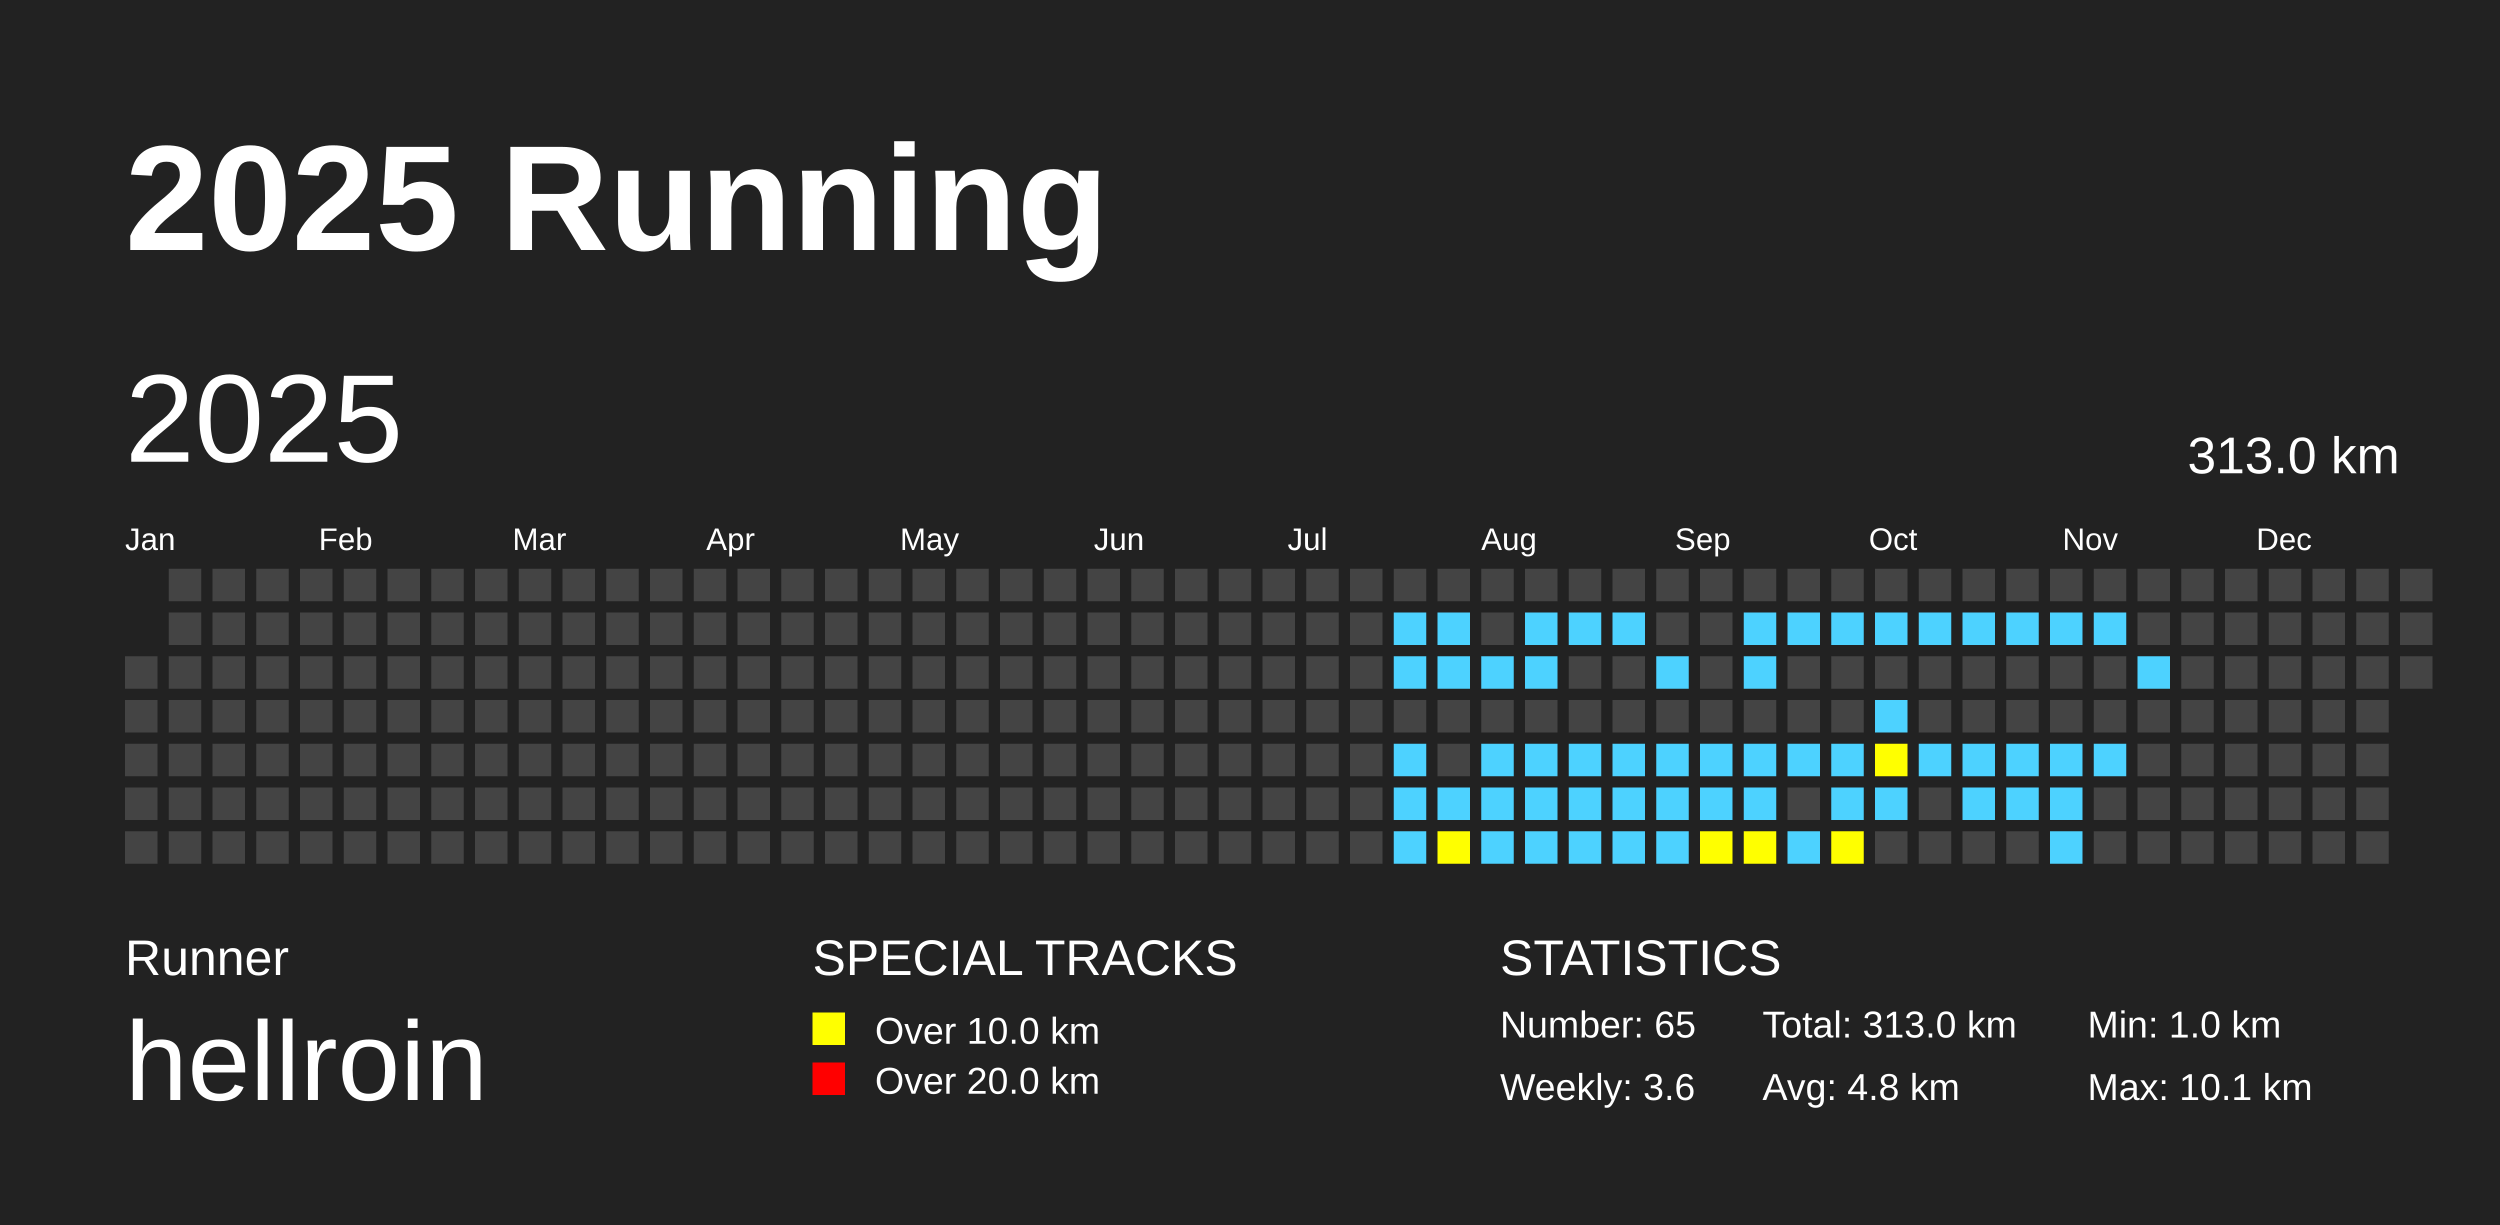
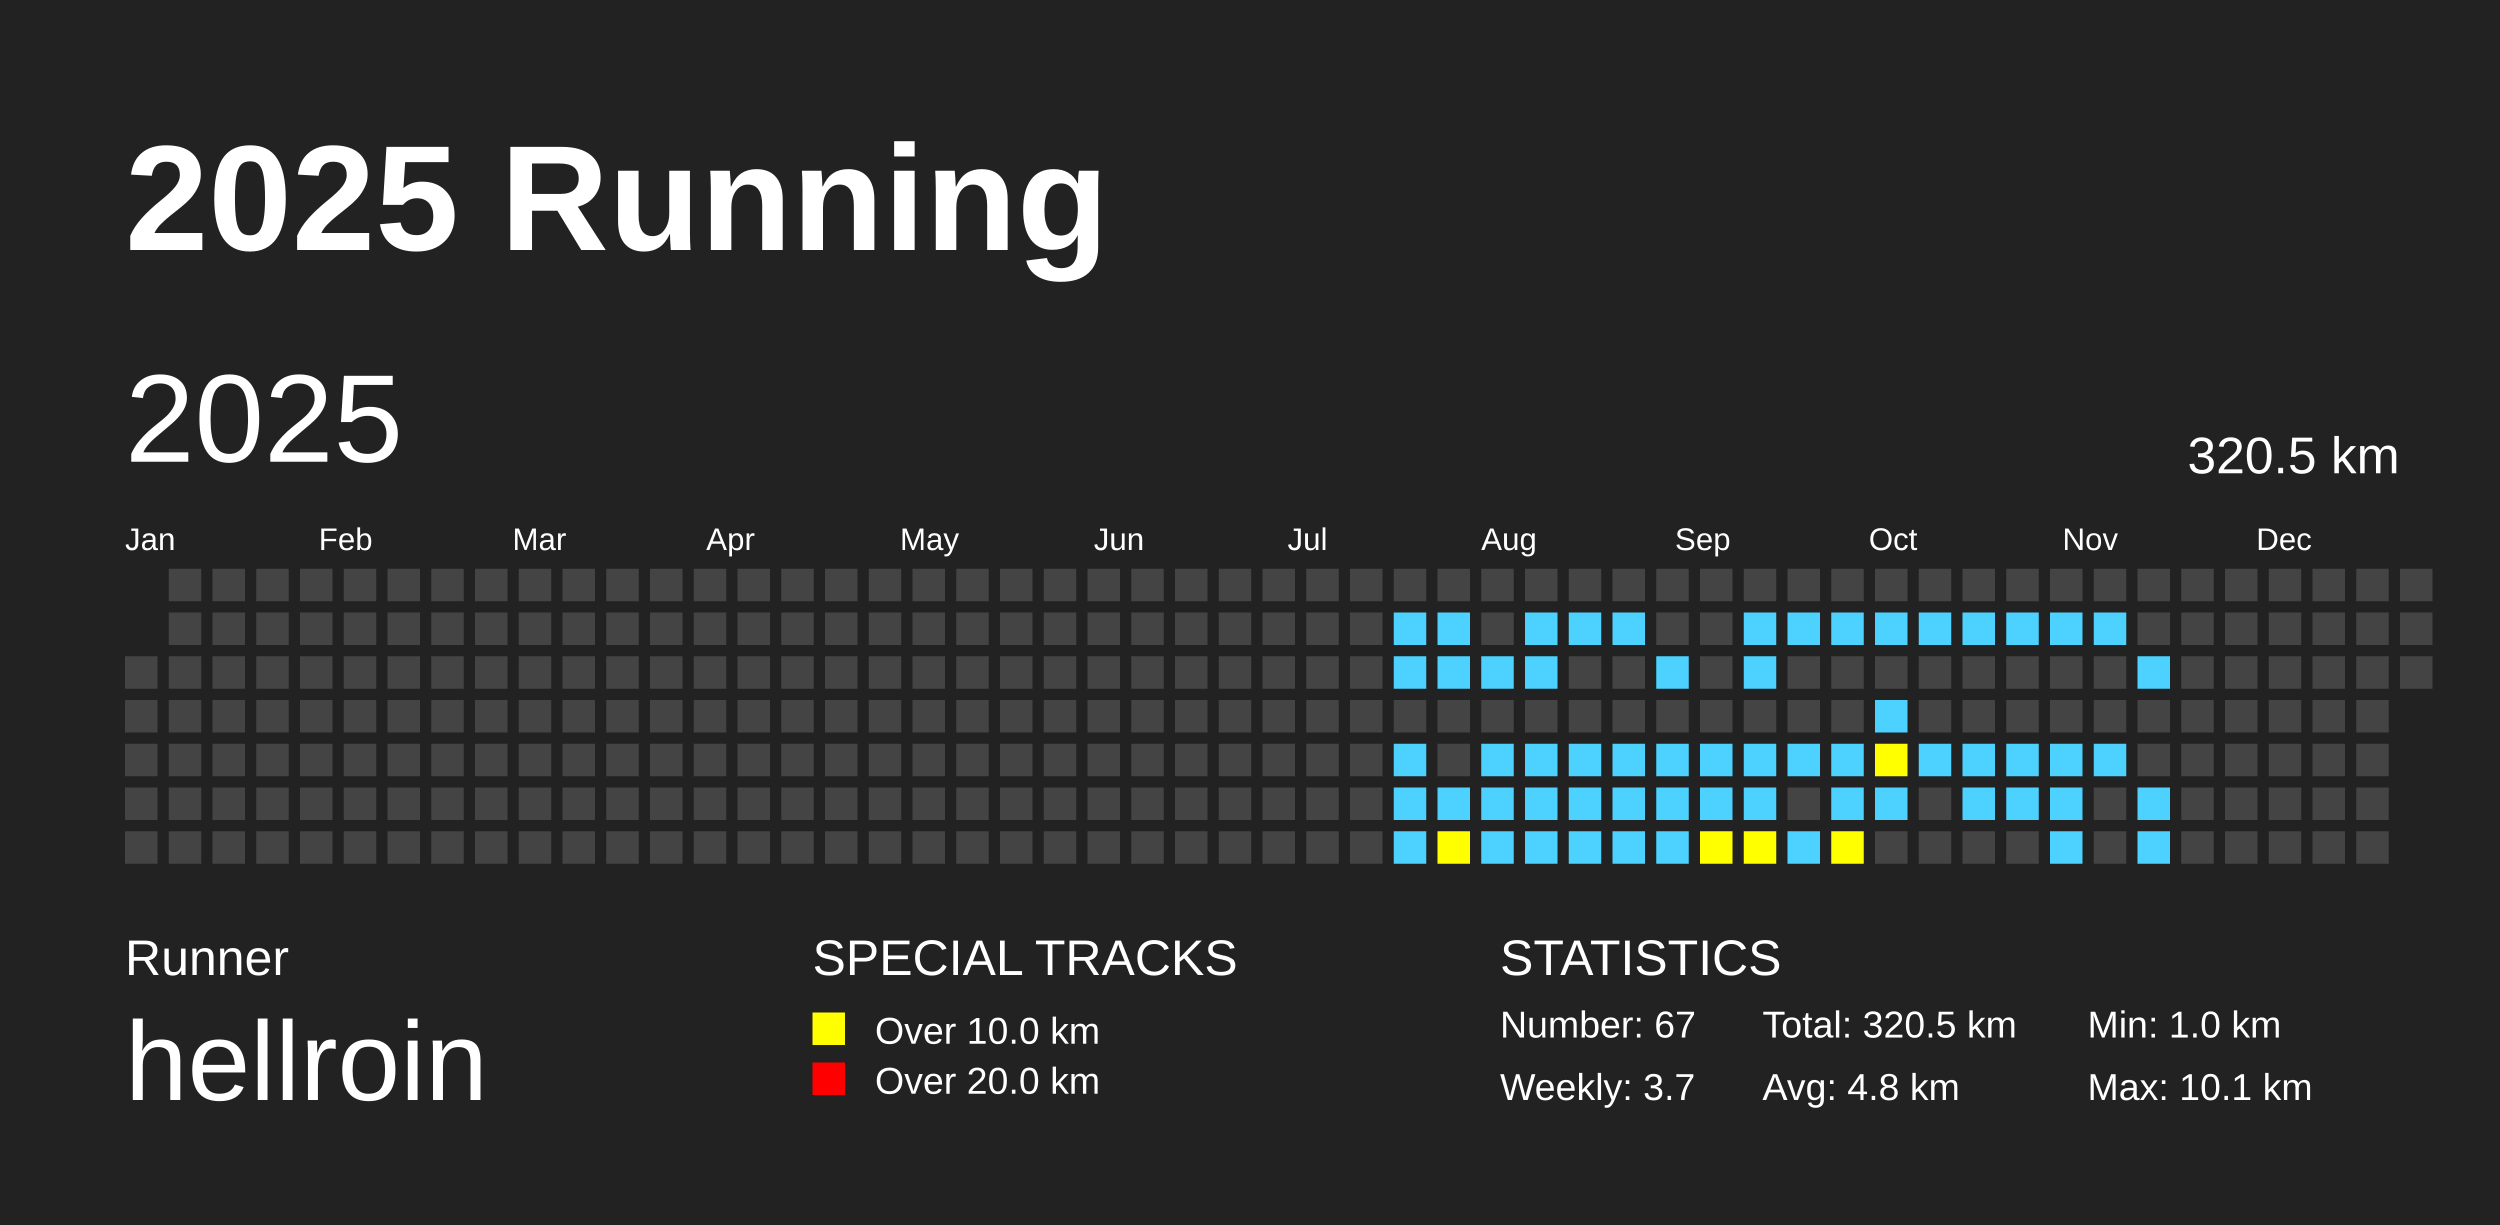
<svg xmlns="http://www.w3.org/2000/svg" baseProfile="full" height="98mm" version="1.1" viewBox="0,0,200,98" width="200mm">
  <defs />
  <rect fill="#222222" height="98" width="200" x="0" y="0" />
  <text fill="#FFFFFF" style="font-size:12px; font-family:Arial; font-weight:bold;" x="10" y="20">2025 Running</text>
  <text fill="#FFFFFF" style="font-size:4px; font-family:Arial" x="10" y="78">Runner</text>
  <text fill="#FFFFFF" style="font-size:9px; font-family:Arial" x="10" y="88">hellroin</text>
  <text fill="#FFFFFF" style="font-size:4px; font-family:Arial" x="65" y="78">SPECIAL TRACKS</text>
  <rect fill="yellow" height="2.6" width="2.6" x="65" y="81" />
  <text fill="#FFFFFF" style="font-size:3px; font-family:Arial" x="70" y="83.5">Over 10.0 km</text>
  <rect fill="red" height="2.6" width="2.6" x="65" y="85" />
  <text fill="#FFFFFF" style="font-size:3px; font-family:Arial" x="70" y="87.5">Over 20.0 km</text>
  <text fill="#FFFFFF" style="font-size:4px; font-family:Arial" x="120" y="78">STATISTICS</text>
-   <text fill="#FFFFFF" style="font-size:3px; font-family:Arial" x="120" y="83">Number: 65</text>
-   <text fill="#FFFFFF" style="font-size:3px; font-family:Arial" x="120" y="88">Weekly: 3.6</text>
-   <text fill="#FFFFFF" style="font-size:3px; font-family:Arial" x="141" y="83">Total: 313.0 km</text>
+   <text fill="#FFFFFF" style="font-size:3px; font-family:Arial" x="120" y="83">Number: 67</text>
+   <text fill="#FFFFFF" style="font-size:3px; font-family:Arial" x="120" y="88">Weekly: 3.7</text>
+   <text fill="#FFFFFF" style="font-size:3px; font-family:Arial" x="141" y="83">Total: 320.5 km</text>
  <text fill="#FFFFFF" style="font-size:3px; font-family:Arial" x="141" y="88">Avg: 4.8 km</text>
  <text fill="#FFFFFF" style="font-size:3px; font-family:Arial" x="167" y="83">Min: 1.0 km</text>
  <text fill="#FFFFFF" style="font-size:3px; font-family:Arial" x="167" y="88">Max: 10.1 km</text>
  <text dominant-baseline="hanging" fill="#FFFFFF" style="font-size:10.0px; font-family:Arial;" x="10" y="30">2025</text>
-   <text dominant-baseline="hanging" fill="#FFFFFF" style="font-size:4.125px; font-family:Arial;" x="175" y="35">313.0 km</text>
+   <text dominant-baseline="hanging" fill="#FFFFFF" style="font-size:4.125px; font-family:Arial;" x="175" y="35">320.5 km</text>
  <text fill="#FFFFFF" style="font-size:2.5px; font-family:Arial" x="10.0" y="44">Jan</text>
  <text fill="#FFFFFF" style="font-size:2.5px; font-family:Arial" x="25.5" y="44">Feb</text>
  <text fill="#FFFFFF" style="font-size:2.5px; font-family:Arial" x="41.0" y="44">Mar</text>
  <text fill="#FFFFFF" style="font-size:2.5px; font-family:Arial" x="56.5" y="44">Apr</text>
  <text fill="#FFFFFF" style="font-size:2.5px; font-family:Arial" x="72.0" y="44">May</text>
  <text fill="#FFFFFF" style="font-size:2.5px; font-family:Arial" x="87.5" y="44">Jun</text>
  <text fill="#FFFFFF" style="font-size:2.5px; font-family:Arial" x="103.0" y="44">Jul</text>
  <text fill="#FFFFFF" style="font-size:2.5px; font-family:Arial" x="118.5" y="44">Aug</text>
  <text fill="#FFFFFF" style="font-size:2.5px; font-family:Arial" x="134.0" y="44">Sep</text>
  <text fill="#FFFFFF" style="font-size:2.5px; font-family:Arial" x="149.5" y="44">Oct</text>
  <text fill="#FFFFFF" style="font-size:2.5px; font-family:Arial" x="165.0" y="44">Nov</text>
  <text fill="#FFFFFF" style="font-size:2.5px; font-family:Arial" x="180.5" y="44">Dec</text>
  <rect fill="#444444" height="2.6" width="2.6" x="10.0" y="52.5" />
  <rect fill="#444444" height="2.6" width="2.6" x="10.0" y="56.0" />
  <rect fill="#444444" height="2.6" width="2.6" x="10.0" y="59.5" />
  <rect fill="#444444" height="2.6" width="2.6" x="10.0" y="63.0" />
  <rect fill="#444444" height="2.6" width="2.6" x="10.0" y="66.5" />
  <rect fill="#444444" height="2.6" width="2.6" x="13.5" y="45.5" />
  <rect fill="#444444" height="2.6" width="2.6" x="13.5" y="49.0" />
  <rect fill="#444444" height="2.6" width="2.6" x="13.5" y="52.5" />
  <rect fill="#444444" height="2.6" width="2.6" x="13.5" y="56.0" />
  <rect fill="#444444" height="2.6" width="2.6" x="13.5" y="59.5" />
  <rect fill="#444444" height="2.6" width="2.6" x="13.5" y="63.0" />
  <rect fill="#444444" height="2.6" width="2.6" x="13.5" y="66.5" />
  <rect fill="#444444" height="2.6" width="2.6" x="17.0" y="45.5" />
  <rect fill="#444444" height="2.6" width="2.6" x="17.0" y="49.0" />
  <rect fill="#444444" height="2.6" width="2.6" x="17.0" y="52.5" />
  <rect fill="#444444" height="2.6" width="2.6" x="17.0" y="56.0" />
  <rect fill="#444444" height="2.6" width="2.6" x="17.0" y="59.5" />
  <rect fill="#444444" height="2.6" width="2.6" x="17.0" y="63.0" />
  <rect fill="#444444" height="2.6" width="2.6" x="17.0" y="66.5" />
  <rect fill="#444444" height="2.6" width="2.6" x="20.5" y="45.5" />
  <rect fill="#444444" height="2.6" width="2.6" x="20.5" y="49.0" />
  <rect fill="#444444" height="2.6" width="2.6" x="20.5" y="52.5" />
  <rect fill="#444444" height="2.6" width="2.6" x="20.5" y="56.0" />
  <rect fill="#444444" height="2.6" width="2.6" x="20.5" y="59.5" />
  <rect fill="#444444" height="2.6" width="2.6" x="20.5" y="63.0" />
  <rect fill="#444444" height="2.6" width="2.6" x="20.5" y="66.5" />
  <rect fill="#444444" height="2.6" width="2.6" x="24.0" y="45.5" />
  <rect fill="#444444" height="2.6" width="2.6" x="24.0" y="49.0" />
  <rect fill="#444444" height="2.6" width="2.6" x="24.0" y="52.5" />
  <rect fill="#444444" height="2.6" width="2.6" x="24.0" y="56.0" />
  <rect fill="#444444" height="2.6" width="2.6" x="24.0" y="59.5" />
  <rect fill="#444444" height="2.6" width="2.6" x="24.0" y="63.0" />
  <rect fill="#444444" height="2.6" width="2.6" x="24.0" y="66.5" />
  <rect fill="#444444" height="2.6" width="2.6" x="27.5" y="45.5" />
  <rect fill="#444444" height="2.6" width="2.6" x="27.5" y="49.0" />
  <rect fill="#444444" height="2.6" width="2.6" x="27.5" y="52.5" />
  <rect fill="#444444" height="2.6" width="2.6" x="27.5" y="56.0" />
  <rect fill="#444444" height="2.6" width="2.6" x="27.5" y="59.5" />
  <rect fill="#444444" height="2.6" width="2.6" x="27.5" y="63.0" />
  <rect fill="#444444" height="2.6" width="2.6" x="27.5" y="66.5" />
  <rect fill="#444444" height="2.6" width="2.6" x="31.0" y="45.5" />
  <rect fill="#444444" height="2.6" width="2.6" x="31.0" y="49.0" />
  <rect fill="#444444" height="2.6" width="2.6" x="31.0" y="52.5" />
  <rect fill="#444444" height="2.6" width="2.6" x="31.0" y="56.0" />
  <rect fill="#444444" height="2.6" width="2.6" x="31.0" y="59.5" />
  <rect fill="#444444" height="2.6" width="2.6" x="31.0" y="63.0" />
  <rect fill="#444444" height="2.6" width="2.6" x="31.0" y="66.5" />
  <rect fill="#444444" height="2.6" width="2.6" x="34.5" y="45.5" />
  <rect fill="#444444" height="2.6" width="2.6" x="34.5" y="49.0" />
  <rect fill="#444444" height="2.6" width="2.6" x="34.5" y="52.5" />
  <rect fill="#444444" height="2.6" width="2.6" x="34.5" y="56.0" />
  <rect fill="#444444" height="2.6" width="2.6" x="34.5" y="59.5" />
  <rect fill="#444444" height="2.6" width="2.6" x="34.5" y="63.0" />
  <rect fill="#444444" height="2.6" width="2.6" x="34.5" y="66.5" />
  <rect fill="#444444" height="2.6" width="2.6" x="38.0" y="45.5" />
  <rect fill="#444444" height="2.6" width="2.6" x="38.0" y="49.0" />
  <rect fill="#444444" height="2.6" width="2.6" x="38.0" y="52.5" />
  <rect fill="#444444" height="2.6" width="2.6" x="38.0" y="56.0" />
  <rect fill="#444444" height="2.6" width="2.6" x="38.0" y="59.5" />
  <rect fill="#444444" height="2.6" width="2.6" x="38.0" y="63.0" />
  <rect fill="#444444" height="2.6" width="2.6" x="38.0" y="66.5" />
  <rect fill="#444444" height="2.6" width="2.6" x="41.5" y="45.5" />
  <rect fill="#444444" height="2.6" width="2.6" x="41.5" y="49.0" />
  <rect fill="#444444" height="2.6" width="2.6" x="41.5" y="52.5" />
  <rect fill="#444444" height="2.6" width="2.6" x="41.5" y="56.0" />
  <rect fill="#444444" height="2.6" width="2.6" x="41.5" y="59.5" />
  <rect fill="#444444" height="2.6" width="2.6" x="41.5" y="63.0" />
  <rect fill="#444444" height="2.6" width="2.6" x="41.5" y="66.5" />
  <rect fill="#444444" height="2.6" width="2.6" x="45.0" y="45.5" />
  <rect fill="#444444" height="2.6" width="2.6" x="45.0" y="49.0" />
  <rect fill="#444444" height="2.6" width="2.6" x="45.0" y="52.5" />
  <rect fill="#444444" height="2.6" width="2.6" x="45.0" y="56.0" />
  <rect fill="#444444" height="2.6" width="2.6" x="45.0" y="59.5" />
  <rect fill="#444444" height="2.6" width="2.6" x="45.0" y="63.0" />
  <rect fill="#444444" height="2.6" width="2.6" x="45.0" y="66.5" />
  <rect fill="#444444" height="2.6" width="2.6" x="48.5" y="45.5" />
  <rect fill="#444444" height="2.6" width="2.6" x="48.5" y="49.0" />
  <rect fill="#444444" height="2.6" width="2.6" x="48.5" y="52.5" />
  <rect fill="#444444" height="2.6" width="2.6" x="48.5" y="56.0" />
  <rect fill="#444444" height="2.6" width="2.6" x="48.5" y="59.5" />
  <rect fill="#444444" height="2.6" width="2.6" x="48.5" y="63.0" />
  <rect fill="#444444" height="2.6" width="2.6" x="48.5" y="66.5" />
  <rect fill="#444444" height="2.6" width="2.6" x="52.0" y="45.5" />
  <rect fill="#444444" height="2.6" width="2.6" x="52.0" y="49.0" />
  <rect fill="#444444" height="2.6" width="2.6" x="52.0" y="52.5" />
  <rect fill="#444444" height="2.6" width="2.6" x="52.0" y="56.0" />
  <rect fill="#444444" height="2.6" width="2.6" x="52.0" y="59.5" />
  <rect fill="#444444" height="2.6" width="2.6" x="52.0" y="63.0" />
  <rect fill="#444444" height="2.6" width="2.6" x="52.0" y="66.5" />
  <rect fill="#444444" height="2.6" width="2.6" x="55.5" y="45.5" />
  <rect fill="#444444" height="2.6" width="2.6" x="55.5" y="49.0" />
  <rect fill="#444444" height="2.6" width="2.6" x="55.5" y="52.5" />
  <rect fill="#444444" height="2.6" width="2.6" x="55.5" y="56.0" />
  <rect fill="#444444" height="2.6" width="2.6" x="55.5" y="59.5" />
  <rect fill="#444444" height="2.6" width="2.6" x="55.5" y="63.0" />
  <rect fill="#444444" height="2.6" width="2.6" x="55.5" y="66.5" />
  <rect fill="#444444" height="2.6" width="2.6" x="59.0" y="45.5" />
  <rect fill="#444444" height="2.6" width="2.6" x="59.0" y="49.0" />
  <rect fill="#444444" height="2.6" width="2.6" x="59.0" y="52.5" />
  <rect fill="#444444" height="2.6" width="2.6" x="59.0" y="56.0" />
  <rect fill="#444444" height="2.6" width="2.6" x="59.0" y="59.5" />
  <rect fill="#444444" height="2.6" width="2.6" x="59.0" y="63.0" />
  <rect fill="#444444" height="2.6" width="2.6" x="59.0" y="66.5" />
  <rect fill="#444444" height="2.6" width="2.6" x="62.5" y="45.5" />
  <rect fill="#444444" height="2.6" width="2.6" x="62.5" y="49.0" />
  <rect fill="#444444" height="2.6" width="2.6" x="62.5" y="52.5" />
  <rect fill="#444444" height="2.6" width="2.6" x="62.5" y="56.0" />
  <rect fill="#444444" height="2.6" width="2.6" x="62.5" y="59.5" />
  <rect fill="#444444" height="2.6" width="2.6" x="62.5" y="63.0" />
  <rect fill="#444444" height="2.6" width="2.6" x="62.5" y="66.5" />
  <rect fill="#444444" height="2.6" width="2.6" x="66.0" y="45.5" />
  <rect fill="#444444" height="2.6" width="2.6" x="66.0" y="49.0" />
  <rect fill="#444444" height="2.6" width="2.6" x="66.0" y="52.5" />
  <rect fill="#444444" height="2.6" width="2.6" x="66.0" y="56.0" />
  <rect fill="#444444" height="2.6" width="2.6" x="66.0" y="59.5" />
  <rect fill="#444444" height="2.6" width="2.6" x="66.0" y="63.0" />
  <rect fill="#444444" height="2.6" width="2.6" x="66.0" y="66.5" />
  <rect fill="#444444" height="2.6" width="2.6" x="69.5" y="45.5" />
  <rect fill="#444444" height="2.6" width="2.6" x="69.5" y="49.0" />
  <rect fill="#444444" height="2.6" width="2.6" x="69.5" y="52.5" />
  <rect fill="#444444" height="2.6" width="2.6" x="69.5" y="56.0" />
  <rect fill="#444444" height="2.6" width="2.6" x="69.5" y="59.5" />
  <rect fill="#444444" height="2.6" width="2.6" x="69.5" y="63.0" />
  <rect fill="#444444" height="2.6" width="2.6" x="69.5" y="66.5" />
  <rect fill="#444444" height="2.6" width="2.6" x="73.0" y="45.5" />
  <rect fill="#444444" height="2.6" width="2.6" x="73.0" y="49.0" />
  <rect fill="#444444" height="2.6" width="2.6" x="73.0" y="52.5" />
  <rect fill="#444444" height="2.6" width="2.6" x="73.0" y="56.0" />
  <rect fill="#444444" height="2.6" width="2.6" x="73.0" y="59.5" />
  <rect fill="#444444" height="2.6" width="2.6" x="73.0" y="63.0" />
  <rect fill="#444444" height="2.6" width="2.6" x="73.0" y="66.5" />
  <rect fill="#444444" height="2.6" width="2.6" x="76.5" y="45.5" />
  <rect fill="#444444" height="2.6" width="2.6" x="76.5" y="49.0" />
  <rect fill="#444444" height="2.6" width="2.6" x="76.5" y="52.5" />
  <rect fill="#444444" height="2.6" width="2.6" x="76.5" y="56.0" />
  <rect fill="#444444" height="2.6" width="2.6" x="76.5" y="59.5" />
  <rect fill="#444444" height="2.6" width="2.6" x="76.5" y="63.0" />
  <rect fill="#444444" height="2.6" width="2.6" x="76.5" y="66.5" />
  <rect fill="#444444" height="2.6" width="2.6" x="80.0" y="45.5" />
  <rect fill="#444444" height="2.6" width="2.6" x="80.0" y="49.0" />
  <rect fill="#444444" height="2.6" width="2.6" x="80.0" y="52.5" />
  <rect fill="#444444" height="2.6" width="2.6" x="80.0" y="56.0" />
  <rect fill="#444444" height="2.6" width="2.6" x="80.0" y="59.5" />
  <rect fill="#444444" height="2.6" width="2.6" x="80.0" y="63.0" />
  <rect fill="#444444" height="2.6" width="2.6" x="80.0" y="66.5" />
  <rect fill="#444444" height="2.6" width="2.6" x="83.5" y="45.5" />
  <rect fill="#444444" height="2.6" width="2.6" x="83.5" y="49.0" />
  <rect fill="#444444" height="2.6" width="2.6" x="83.5" y="52.5" />
  <rect fill="#444444" height="2.6" width="2.6" x="83.5" y="56.0" />
  <rect fill="#444444" height="2.6" width="2.6" x="83.5" y="59.5" />
  <rect fill="#444444" height="2.6" width="2.6" x="83.5" y="63.0" />
  <rect fill="#444444" height="2.6" width="2.6" x="83.5" y="66.5" />
  <rect fill="#444444" height="2.6" width="2.6" x="87.0" y="45.5" />
  <rect fill="#444444" height="2.6" width="2.6" x="87.0" y="49.0" />
  <rect fill="#444444" height="2.6" width="2.6" x="87.0" y="52.5" />
  <rect fill="#444444" height="2.6" width="2.6" x="87.0" y="56.0" />
  <rect fill="#444444" height="2.6" width="2.6" x="87.0" y="59.5" />
  <rect fill="#444444" height="2.6" width="2.6" x="87.0" y="63.0" />
  <rect fill="#444444" height="2.6" width="2.6" x="87.0" y="66.5" />
  <rect fill="#444444" height="2.6" width="2.6" x="90.5" y="45.5" />
  <rect fill="#444444" height="2.6" width="2.6" x="90.5" y="49.0" />
  <rect fill="#444444" height="2.6" width="2.6" x="90.5" y="52.5" />
  <rect fill="#444444" height="2.6" width="2.6" x="90.5" y="56.0" />
  <rect fill="#444444" height="2.6" width="2.6" x="90.5" y="59.5" />
  <rect fill="#444444" height="2.6" width="2.6" x="90.5" y="63.0" />
  <rect fill="#444444" height="2.6" width="2.6" x="90.5" y="66.5" />
  <rect fill="#444444" height="2.6" width="2.6" x="94.0" y="45.5" />
  <rect fill="#444444" height="2.6" width="2.6" x="94.0" y="49.0" />
  <rect fill="#444444" height="2.6" width="2.6" x="94.0" y="52.5" />
  <rect fill="#444444" height="2.6" width="2.6" x="94.0" y="56.0" />
  <rect fill="#444444" height="2.6" width="2.6" x="94.0" y="59.5" />
  <rect fill="#444444" height="2.6" width="2.6" x="94.0" y="63.0" />
  <rect fill="#444444" height="2.6" width="2.6" x="94.0" y="66.5" />
  <rect fill="#444444" height="2.6" width="2.6" x="97.5" y="45.5" />
  <rect fill="#444444" height="2.6" width="2.6" x="97.5" y="49.0" />
  <rect fill="#444444" height="2.6" width="2.6" x="97.5" y="52.5" />
  <rect fill="#444444" height="2.6" width="2.6" x="97.5" y="56.0" />
  <rect fill="#444444" height="2.6" width="2.6" x="97.5" y="59.5" />
  <rect fill="#444444" height="2.6" width="2.6" x="97.5" y="63.0" />
  <rect fill="#444444" height="2.6" width="2.6" x="97.5" y="66.5" />
  <rect fill="#444444" height="2.6" width="2.6" x="101.0" y="45.5" />
  <rect fill="#444444" height="2.6" width="2.6" x="101.0" y="49.0" />
  <rect fill="#444444" height="2.6" width="2.6" x="101.0" y="52.5" />
  <rect fill="#444444" height="2.6" width="2.6" x="101.0" y="56.0" />
  <rect fill="#444444" height="2.6" width="2.6" x="101.0" y="59.5" />
  <rect fill="#444444" height="2.6" width="2.6" x="101.0" y="63.0" />
  <rect fill="#444444" height="2.6" width="2.6" x="101.0" y="66.5" />
  <rect fill="#444444" height="2.6" width="2.6" x="104.5" y="45.5" />
  <rect fill="#444444" height="2.6" width="2.6" x="104.5" y="49.0" />
  <rect fill="#444444" height="2.6" width="2.6" x="104.5" y="52.5" />
  <rect fill="#444444" height="2.6" width="2.6" x="104.5" y="56.0" />
  <rect fill="#444444" height="2.6" width="2.6" x="104.5" y="59.5" />
  <rect fill="#444444" height="2.6" width="2.6" x="104.5" y="63.0" />
  <rect fill="#444444" height="2.6" width="2.6" x="104.5" y="66.5" />
  <rect fill="#444444" height="2.6" width="2.6" x="108.0" y="45.5" />
  <rect fill="#444444" height="2.6" width="2.6" x="108.0" y="49.0" />
  <rect fill="#444444" height="2.6" width="2.6" x="108.0" y="52.5" />
  <rect fill="#444444" height="2.6" width="2.6" x="108.0" y="56.0" />
  <rect fill="#444444" height="2.6" width="2.6" x="108.0" y="59.5" />
  <rect fill="#444444" height="2.6" width="2.6" x="108.0" y="63.0" />
  <rect fill="#444444" height="2.6" width="2.6" x="108.0" y="66.5" />
  <rect fill="#444444" height="2.6" width="2.6" x="111.5" y="45.5" />
  <rect fill="#4DD2FF" height="2.6" width="2.6" x="111.5" y="49.0" />
  <rect fill="#4DD2FF" height="2.6" width="2.6" x="111.5" y="52.5" />
  <rect fill="#444444" height="2.6" width="2.6" x="111.5" y="56.0" />
  <rect fill="#4DD2FF" height="2.6" width="2.6" x="111.5" y="59.5" />
  <rect fill="#4DD2FF" height="2.6" width="2.6" x="111.5" y="63.0" />
  <rect fill="#4DD2FF" height="2.6" width="2.6" x="111.5" y="66.5" />
  <rect fill="#444444" height="2.6" width="2.6" x="115.0" y="45.5" />
  <rect fill="#4DD2FF" height="2.6" width="2.6" x="115.0" y="49.0" />
  <rect fill="#4DD2FF" height="2.6" width="2.6" x="115.0" y="52.5" />
  <rect fill="#444444" height="2.6" width="2.6" x="115.0" y="56.0" />
  <rect fill="#444444" height="2.6" width="2.6" x="115.0" y="59.5" />
  <rect fill="#4DD2FF" height="2.6" width="2.6" x="115.0" y="63.0" />
  <rect fill="yellow" height="2.6" width="2.6" x="115.0" y="66.5" />
  <rect fill="#444444" height="2.6" width="2.6" x="118.5" y="45.5" />
  <rect fill="#444444" height="2.6" width="2.6" x="118.5" y="49.0" />
  <rect fill="#4DD2FF" height="2.6" width="2.6" x="118.5" y="52.5" />
  <rect fill="#444444" height="2.6" width="2.6" x="118.5" y="56.0" />
  <rect fill="#4DD2FF" height="2.6" width="2.6" x="118.5" y="59.5" />
  <rect fill="#4DD2FF" height="2.6" width="2.6" x="118.5" y="63.0" />
  <rect fill="#4DD2FF" height="2.6" width="2.6" x="118.5" y="66.5" />
  <rect fill="#444444" height="2.6" width="2.6" x="122.0" y="45.5" />
  <rect fill="#4DD2FF" height="2.6" width="2.6" x="122.0" y="49.0" />
  <rect fill="#4DD2FF" height="2.6" width="2.6" x="122.0" y="52.5" />
  <rect fill="#444444" height="2.6" width="2.6" x="122.0" y="56.0" />
  <rect fill="#4DD2FF" height="2.6" width="2.6" x="122.0" y="59.5" />
  <rect fill="#4DD2FF" height="2.6" width="2.6" x="122.0" y="63.0" />
  <rect fill="#4DD2FF" height="2.6" width="2.6" x="122.0" y="66.5" />
  <rect fill="#444444" height="2.6" width="2.6" x="125.5" y="45.5" />
  <rect fill="#4DD2FF" height="2.6" width="2.6" x="125.5" y="49.0" />
  <rect fill="#444444" height="2.6" width="2.6" x="125.5" y="52.5" />
  <rect fill="#444444" height="2.6" width="2.6" x="125.5" y="56.0" />
  <rect fill="#4DD2FF" height="2.6" width="2.6" x="125.5" y="59.5" />
  <rect fill="#4DD2FF" height="2.6" width="2.6" x="125.5" y="63.0" />
  <rect fill="#4DD2FF" height="2.6" width="2.6" x="125.5" y="66.5" />
  <rect fill="#444444" height="2.6" width="2.6" x="129.0" y="45.5" />
  <rect fill="#4DD2FF" height="2.6" width="2.6" x="129.0" y="49.0" />
  <rect fill="#444444" height="2.6" width="2.6" x="129.0" y="52.5" />
  <rect fill="#444444" height="2.6" width="2.6" x="129.0" y="56.0" />
  <rect fill="#4DD2FF" height="2.6" width="2.6" x="129.0" y="59.5" />
  <rect fill="#4DD2FF" height="2.6" width="2.6" x="129.0" y="63.0" />
  <rect fill="#4DD2FF" height="2.6" width="2.6" x="129.0" y="66.5" />
  <rect fill="#444444" height="2.6" width="2.6" x="132.5" y="45.5" />
  <rect fill="#444444" height="2.6" width="2.6" x="132.5" y="49.0" />
  <rect fill="#4DD2FF" height="2.6" width="2.6" x="132.5" y="52.5" />
  <rect fill="#444444" height="2.6" width="2.6" x="132.5" y="56.0" />
  <rect fill="#4DD2FF" height="2.6" width="2.6" x="132.5" y="59.5" />
  <rect fill="#4DD2FF" height="2.6" width="2.6" x="132.5" y="63.0" />
  <rect fill="#4DD2FF" height="2.6" width="2.6" x="132.5" y="66.5" />
  <rect fill="#444444" height="2.6" width="2.6" x="136.0" y="45.5" />
  <rect fill="#444444" height="2.6" width="2.6" x="136.0" y="49.0" />
  <rect fill="#444444" height="2.6" width="2.6" x="136.0" y="52.5" />
  <rect fill="#444444" height="2.6" width="2.6" x="136.0" y="56.0" />
  <rect fill="#4DD2FF" height="2.6" width="2.6" x="136.0" y="59.5" />
  <rect fill="#4DD2FF" height="2.6" width="2.6" x="136.0" y="63.0" />
  <rect fill="yellow" height="2.6" width="2.6" x="136.0" y="66.5" />
  <rect fill="#444444" height="2.6" width="2.6" x="139.5" y="45.5" />
  <rect fill="#4DD2FF" height="2.6" width="2.6" x="139.5" y="49.0" />
  <rect fill="#4DD2FF" height="2.6" width="2.6" x="139.5" y="52.5" />
  <rect fill="#444444" height="2.6" width="2.6" x="139.5" y="56.0" />
  <rect fill="#4DD2FF" height="2.6" width="2.6" x="139.5" y="59.5" />
  <rect fill="#4DD2FF" height="2.6" width="2.6" x="139.5" y="63.0" />
  <rect fill="yellow" height="2.6" width="2.6" x="139.5" y="66.5" />
  <rect fill="#444444" height="2.6" width="2.6" x="143.0" y="45.5" />
  <rect fill="#4DD2FF" height="2.6" width="2.6" x="143.0" y="49.0" />
  <rect fill="#444444" height="2.6" width="2.6" x="143.0" y="52.5" />
  <rect fill="#444444" height="2.6" width="2.6" x="143.0" y="56.0" />
  <rect fill="#4DD2FF" height="2.6" width="2.6" x="143.0" y="59.5" />
  <rect fill="#444444" height="2.6" width="2.6" x="143.0" y="63.0" />
  <rect fill="#4DD2FF" height="2.6" width="2.6" x="143.0" y="66.5" />
  <rect fill="#444444" height="2.6" width="2.6" x="146.5" y="45.5" />
  <rect fill="#4DD2FF" height="2.6" width="2.6" x="146.5" y="49.0" />
  <rect fill="#444444" height="2.6" width="2.6" x="146.5" y="52.5" />
  <rect fill="#444444" height="2.6" width="2.6" x="146.5" y="56.0" />
  <rect fill="#4DD2FF" height="2.6" width="2.6" x="146.5" y="59.5" />
  <rect fill="#4DD2FF" height="2.6" width="2.6" x="146.5" y="63.0" />
  <rect fill="yellow" height="2.6" width="2.6" x="146.5" y="66.5" />
  <rect fill="#444444" height="2.6" width="2.6" x="150.0" y="45.5" />
  <rect fill="#4DD2FF" height="2.6" width="2.6" x="150.0" y="49.0" />
  <rect fill="#444444" height="2.6" width="2.6" x="150.0" y="52.5" />
  <rect fill="#4DD2FF" height="2.6" width="2.6" x="150.0" y="56.0" />
  <rect fill="yellow" height="2.6" width="2.6" x="150.0" y="59.5" />
  <rect fill="#4DD2FF" height="2.6" width="2.6" x="150.0" y="63.0" />
  <rect fill="#444444" height="2.6" width="2.6" x="150.0" y="66.5" />
  <rect fill="#444444" height="2.6" width="2.6" x="153.5" y="45.5" />
  <rect fill="#4DD2FF" height="2.6" width="2.6" x="153.5" y="49.0" />
  <rect fill="#444444" height="2.6" width="2.6" x="153.5" y="52.5" />
  <rect fill="#444444" height="2.6" width="2.6" x="153.5" y="56.0" />
  <rect fill="#4DD2FF" height="2.6" width="2.6" x="153.5" y="59.5" />
  <rect fill="#444444" height="2.6" width="2.6" x="153.5" y="63.0" />
  <rect fill="#444444" height="2.6" width="2.6" x="153.5" y="66.5" />
  <rect fill="#444444" height="2.6" width="2.6" x="157.0" y="45.5" />
  <rect fill="#4DD2FF" height="2.6" width="2.6" x="157.0" y="49.0" />
  <rect fill="#444444" height="2.6" width="2.6" x="157.0" y="52.5" />
  <rect fill="#444444" height="2.6" width="2.6" x="157.0" y="56.0" />
  <rect fill="#4DD2FF" height="2.6" width="2.6" x="157.0" y="59.5" />
  <rect fill="#4DD2FF" height="2.6" width="2.6" x="157.0" y="63.0" />
  <rect fill="#444444" height="2.6" width="2.6" x="157.0" y="66.5" />
  <rect fill="#444444" height="2.6" width="2.6" x="160.5" y="45.5" />
  <rect fill="#4DD2FF" height="2.6" width="2.6" x="160.5" y="49.0" />
  <rect fill="#444444" height="2.6" width="2.6" x="160.5" y="52.5" />
  <rect fill="#444444" height="2.6" width="2.6" x="160.5" y="56.0" />
  <rect fill="#4DD2FF" height="2.6" width="2.6" x="160.5" y="59.5" />
  <rect fill="#4DD2FF" height="2.6" width="2.6" x="160.5" y="63.0" />
  <rect fill="#444444" height="2.6" width="2.6" x="160.5" y="66.5" />
  <rect fill="#444444" height="2.6" width="2.6" x="164.0" y="45.5" />
  <rect fill="#4DD2FF" height="2.6" width="2.6" x="164.0" y="49.0" />
  <rect fill="#444444" height="2.6" width="2.6" x="164.0" y="52.5" />
  <rect fill="#444444" height="2.6" width="2.6" x="164.0" y="56.0" />
  <rect fill="#4DD2FF" height="2.6" width="2.6" x="164.0" y="59.5" />
  <rect fill="#4DD2FF" height="2.6" width="2.6" x="164.0" y="63.0" />
  <rect fill="#4DD2FF" height="2.6" width="2.6" x="164.0" y="66.5" />
  <rect fill="#444444" height="2.6" width="2.6" x="167.5" y="45.5" />
  <rect fill="#4DD2FF" height="2.6" width="2.6" x="167.5" y="49.0" />
  <rect fill="#444444" height="2.6" width="2.6" x="167.5" y="52.5" />
  <rect fill="#444444" height="2.6" width="2.6" x="167.5" y="56.0" />
  <rect fill="#4DD2FF" height="2.6" width="2.6" x="167.5" y="59.5" />
  <rect fill="#444444" height="2.6" width="2.6" x="167.5" y="63.0" />
  <rect fill="#444444" height="2.6" width="2.6" x="167.5" y="66.5" />
  <rect fill="#444444" height="2.6" width="2.6" x="171.0" y="45.5" />
  <rect fill="#444444" height="2.6" width="2.6" x="171.0" y="49.0" />
  <rect fill="#4DD2FF" height="2.6" width="2.6" x="171.0" y="52.5" />
  <rect fill="#444444" height="2.6" width="2.6" x="171.0" y="56.0" />
  <rect fill="#444444" height="2.6" width="2.6" x="171.0" y="59.5" />
-   <rect fill="#444444" height="2.6" width="2.6" x="171.0" y="63.0" />
-   <rect fill="#444444" height="2.6" width="2.6" x="171.0" y="66.5" />
+   <rect fill="#4DD2FF" height="2.6" width="2.6" x="171.0" y="63.0" />
+   <rect fill="#4DD2FF" height="2.6" width="2.6" x="171.0" y="66.5" />
  <rect fill="#444444" height="2.6" width="2.6" x="174.5" y="45.5" />
  <rect fill="#444444" height="2.6" width="2.6" x="174.5" y="49.0" />
  <rect fill="#444444" height="2.6" width="2.6" x="174.5" y="52.5" />
  <rect fill="#444444" height="2.6" width="2.6" x="174.5" y="56.0" />
  <rect fill="#444444" height="2.6" width="2.6" x="174.5" y="59.5" />
  <rect fill="#444444" height="2.6" width="2.6" x="174.5" y="63.0" />
  <rect fill="#444444" height="2.6" width="2.6" x="174.5" y="66.5" />
  <rect fill="#444444" height="2.6" width="2.6" x="178.0" y="45.5" />
  <rect fill="#444444" height="2.6" width="2.6" x="178.0" y="49.0" />
  <rect fill="#444444" height="2.6" width="2.6" x="178.0" y="52.5" />
  <rect fill="#444444" height="2.6" width="2.6" x="178.0" y="56.0" />
  <rect fill="#444444" height="2.6" width="2.6" x="178.0" y="59.5" />
  <rect fill="#444444" height="2.6" width="2.6" x="178.0" y="63.0" />
  <rect fill="#444444" height="2.6" width="2.6" x="178.0" y="66.5" />
  <rect fill="#444444" height="2.6" width="2.6" x="181.5" y="45.5" />
  <rect fill="#444444" height="2.6" width="2.6" x="181.5" y="49.0" />
  <rect fill="#444444" height="2.6" width="2.6" x="181.5" y="52.5" />
  <rect fill="#444444" height="2.6" width="2.6" x="181.5" y="56.0" />
  <rect fill="#444444" height="2.6" width="2.6" x="181.5" y="59.5" />
  <rect fill="#444444" height="2.6" width="2.6" x="181.5" y="63.0" />
  <rect fill="#444444" height="2.6" width="2.6" x="181.5" y="66.5" />
  <rect fill="#444444" height="2.6" width="2.6" x="185.0" y="45.5" />
  <rect fill="#444444" height="2.6" width="2.6" x="185.0" y="49.0" />
  <rect fill="#444444" height="2.6" width="2.6" x="185.0" y="52.5" />
  <rect fill="#444444" height="2.6" width="2.6" x="185.0" y="56.0" />
  <rect fill="#444444" height="2.6" width="2.6" x="185.0" y="59.5" />
  <rect fill="#444444" height="2.6" width="2.6" x="185.0" y="63.0" />
  <rect fill="#444444" height="2.6" width="2.6" x="185.0" y="66.5" />
  <rect fill="#444444" height="2.6" width="2.6" x="188.5" y="45.5" />
  <rect fill="#444444" height="2.6" width="2.6" x="188.5" y="49.0" />
  <rect fill="#444444" height="2.6" width="2.6" x="188.5" y="52.5" />
  <rect fill="#444444" height="2.6" width="2.6" x="188.5" y="56.0" />
  <rect fill="#444444" height="2.6" width="2.6" x="188.5" y="59.5" />
  <rect fill="#444444" height="2.6" width="2.6" x="188.5" y="63.0" />
  <rect fill="#444444" height="2.6" width="2.6" x="188.5" y="66.5" />
  <rect fill="#444444" height="2.6" width="2.6" x="192.0" y="45.5" />
  <rect fill="#444444" height="2.6" width="2.6" x="192.0" y="49.0" />
  <rect fill="#444444" height="2.6" width="2.6" x="192.0" y="52.5" />
</svg>
